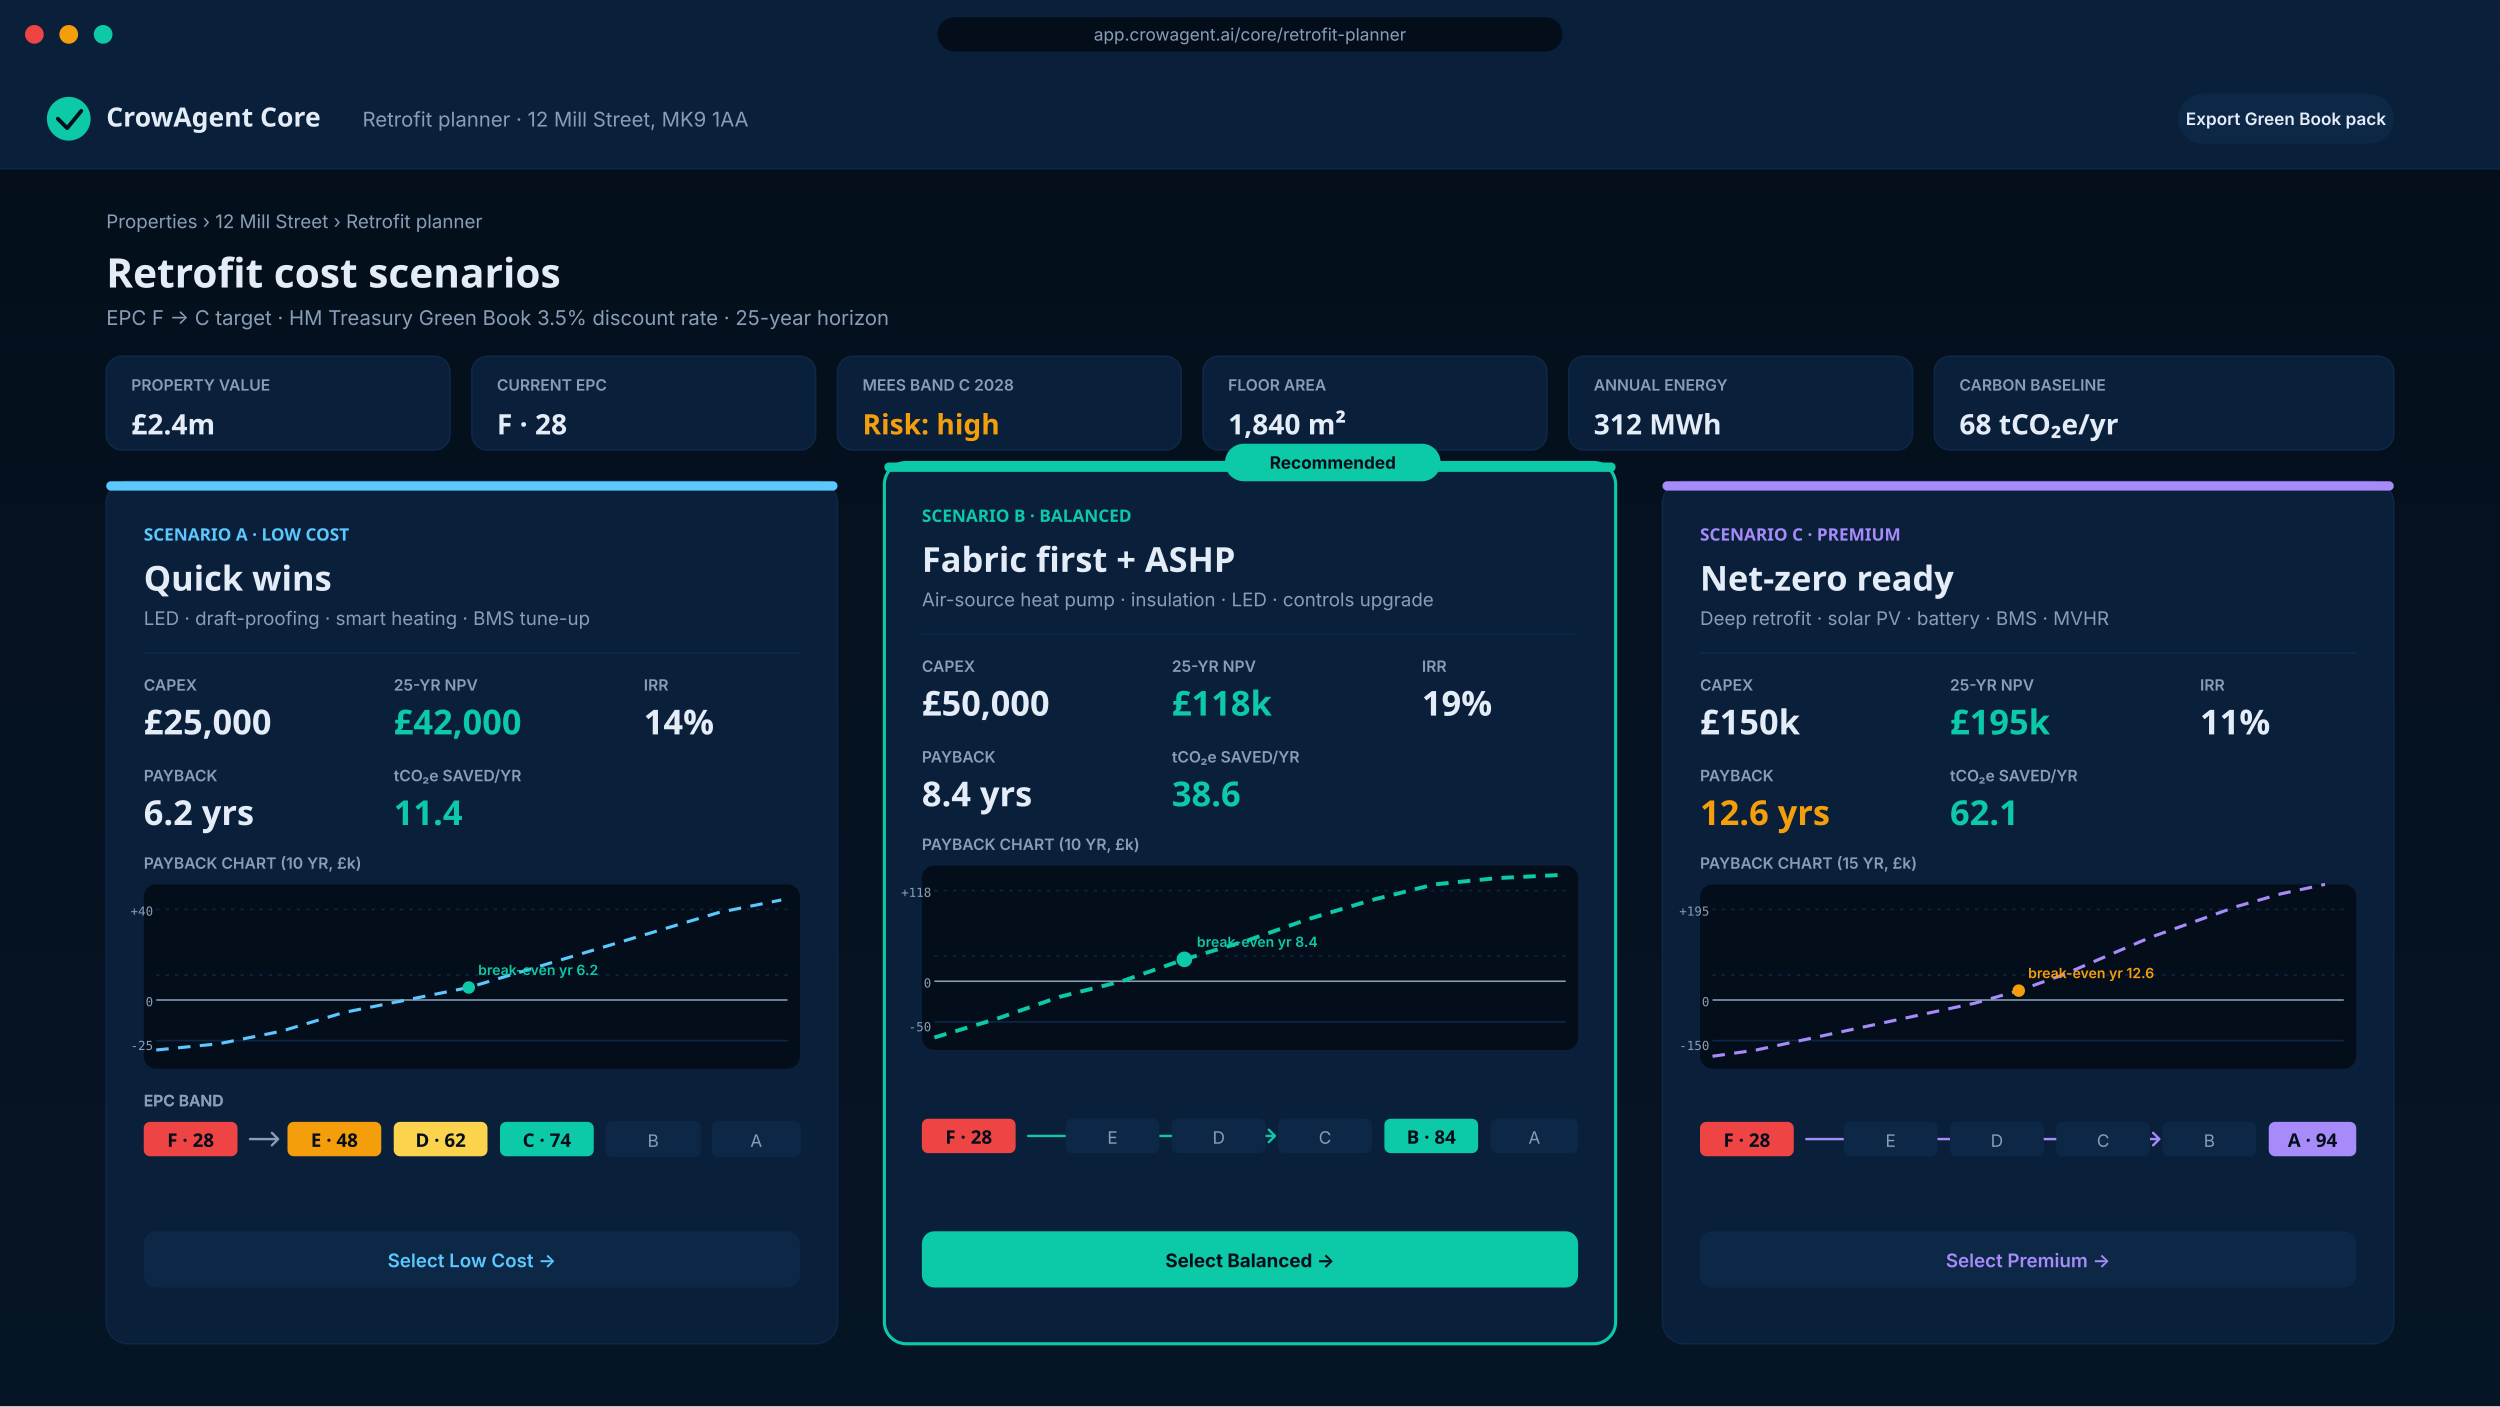
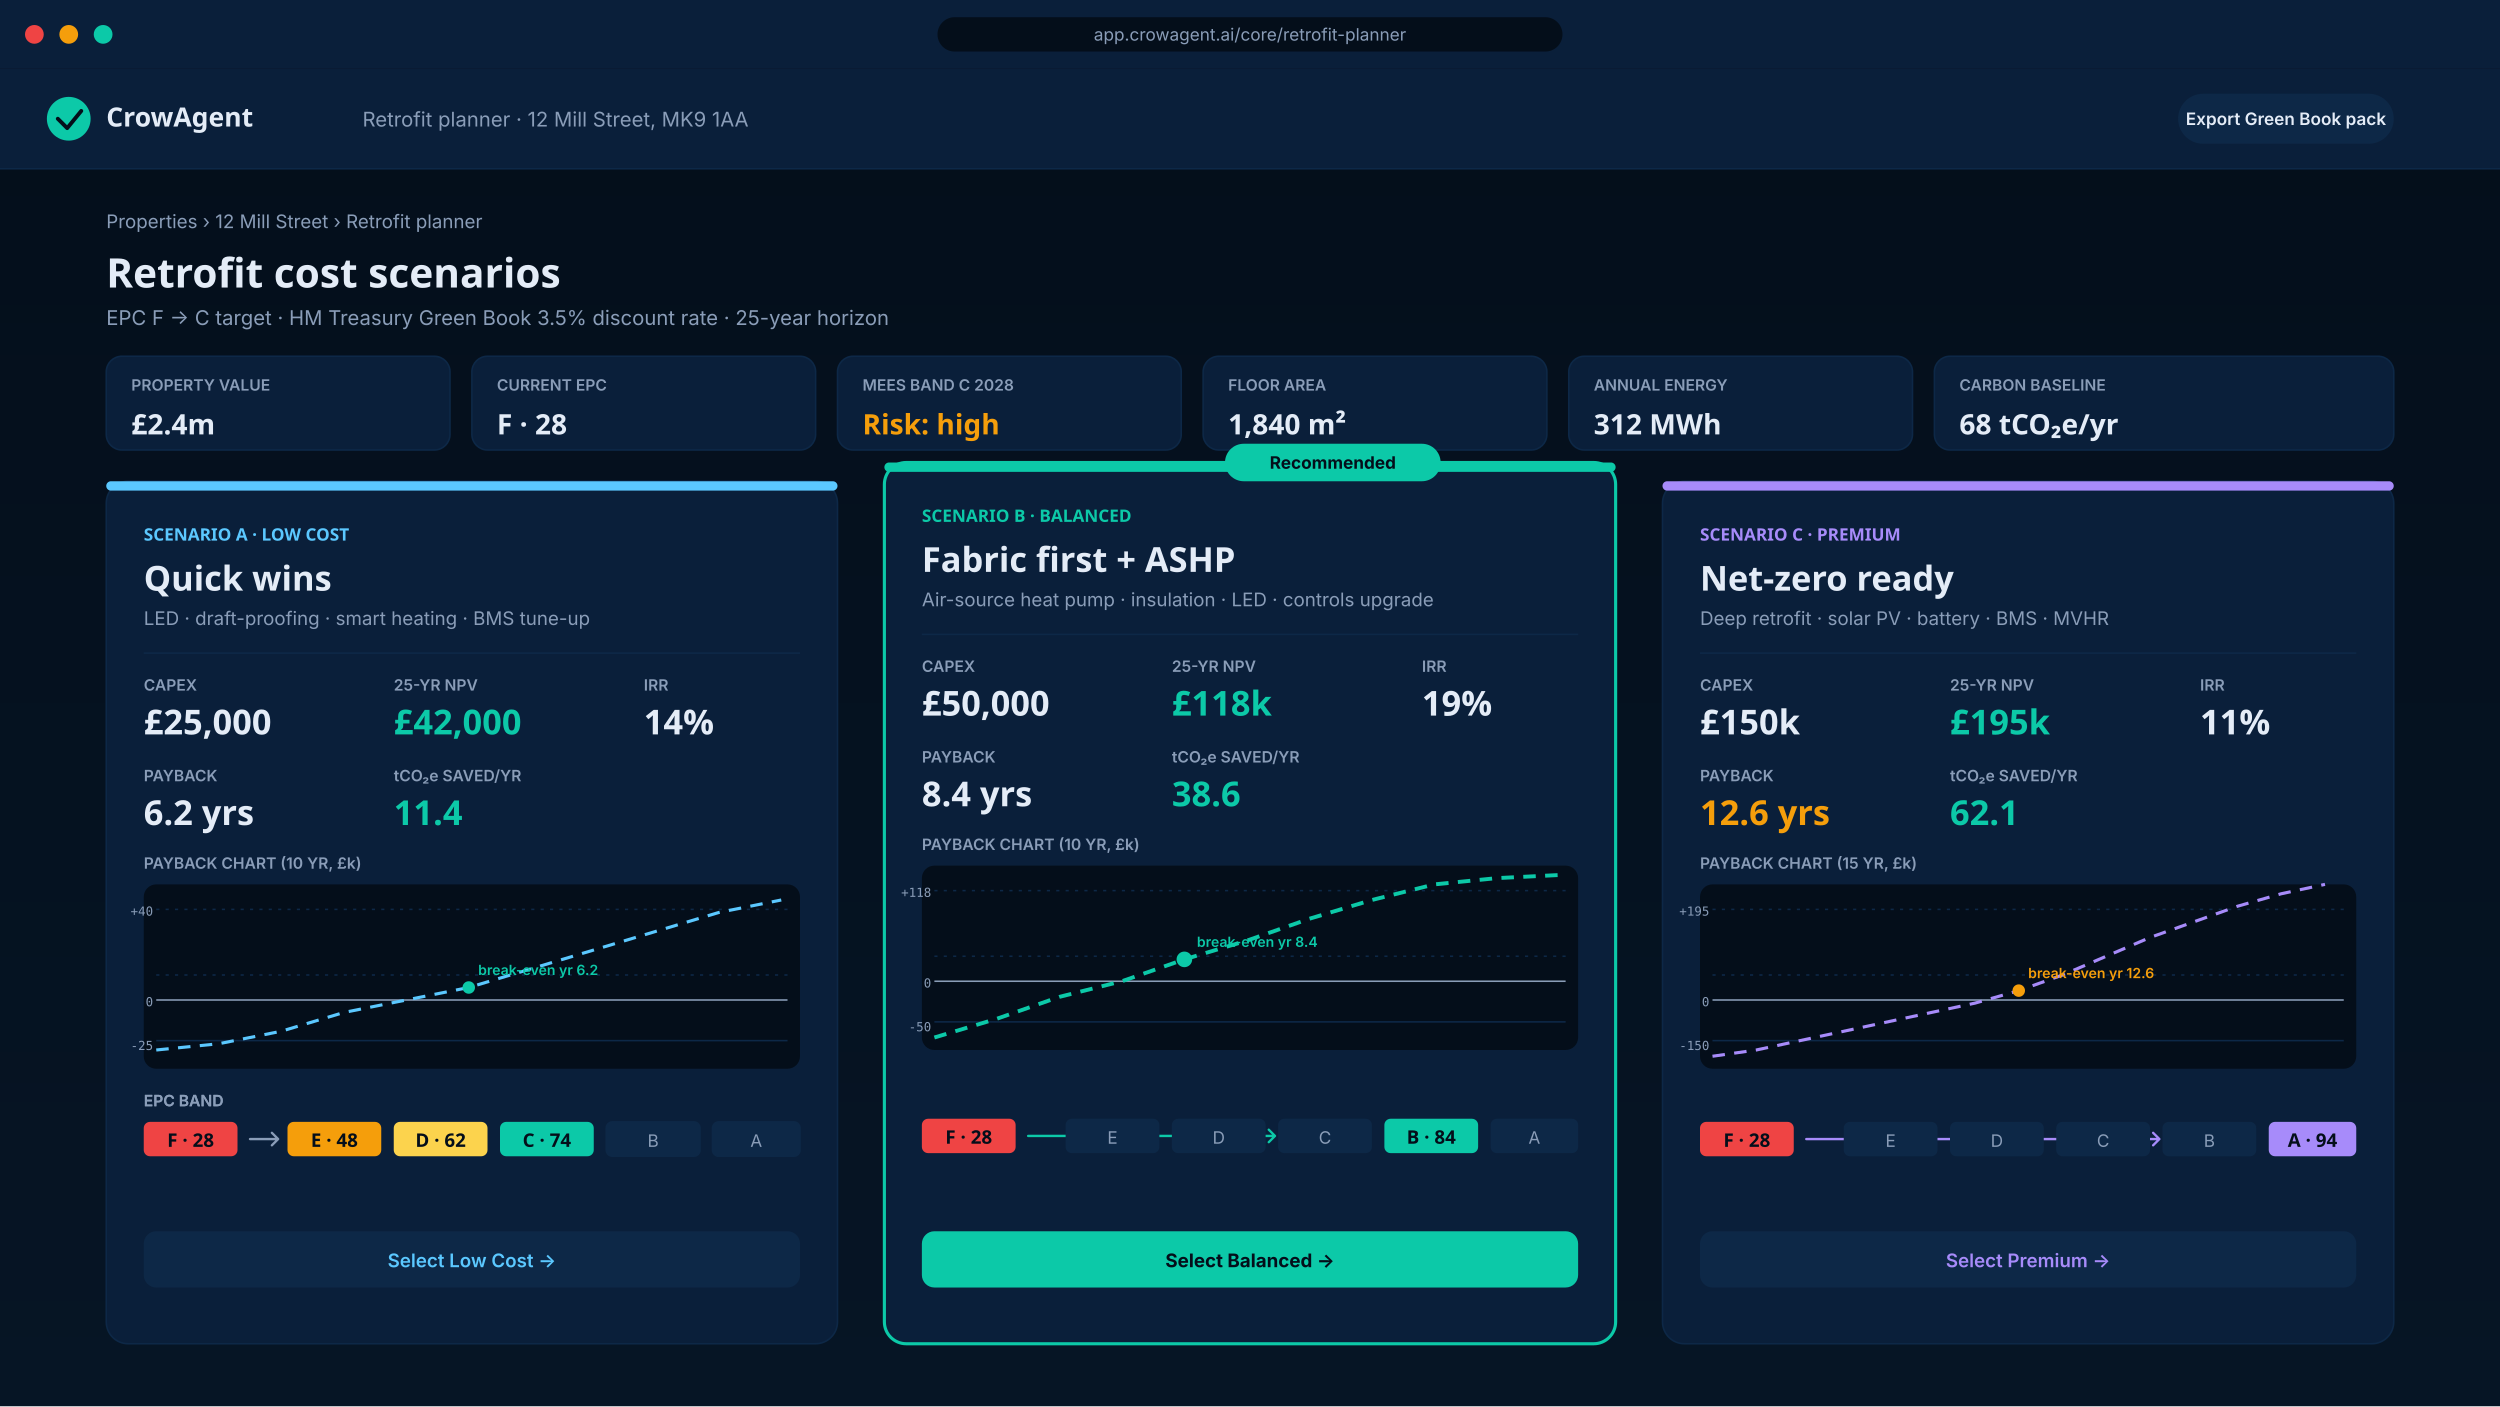
<svg xmlns="http://www.w3.org/2000/svg" viewBox="0 0 1600 900" width="1600" height="900" preserveAspectRatio="xMidYMid meet" role="img" aria-label="Retrofit scenario planner with three cost columns, NPV labels, payback period mini-chart and EPC band gauge">
  <defs>
    <linearGradient id="rpBg" x1="0" y1="0" x2="0" y2="1">
      <stop offset="0" stop-color="#040E1A" />
      <stop offset="1" stop-color="#061525" />
    </linearGradient>
    <linearGradient id="rpAcc" x1="0" y1="0" x2="1" y2="0">
      <stop offset="0" stop-color="#0CC9A8" />
      <stop offset="1" stop-color="#5BC8FF" />
    </linearGradient>
  </defs>
  <style>
    .f{font-family:'Plus Jakarta Sans',system-ui,sans-serif}
    .b{font-family:'Inter',system-ui,sans-serif}
    .m{font-family:'JetBrains Mono',ui-monospace,monospace}
    .teal{fill:#0CC9A8}
    .mark{fill:#A78BFA}
    .sky{fill:#5BC8FF}
    .cloud{fill:#E4ECF7}
    .steel{fill:#8A9DB8}
    @keyframes sf23ax-soft{0%,100%{opacity:1}50%{opacity:.78}}
    @keyframes sf23ax-blink{0%,100%{opacity:1}50%{opacity:.4}}
    @keyframes sf23ax-march{from{stroke-dashoffset:0}to{stroke-dashoffset:-32}}
    @keyframes sf23ax-breathe{0%,100%{opacity:1}50%{opacity:.88}}
    rect[fill="#0CC9A8"]:not([fill-opacity]){animation:sf23ax-soft 3.8s ease-in-out infinite}
    rect[fill="#F59E0B"]:not([fill-opacity]){animation:sf23ax-soft 2.6s ease-in-out infinite}
    rect[fill="#EF4444"]:not([fill-opacity]){animation:sf23ax-blink 2s ease-in-out infinite}
    rect[fill="#5BC8FF"]:not([fill-opacity]){animation:sf23ax-soft 4.4s ease-in-out infinite}
    rect.teal{animation:sf23ax-soft 3.8s ease-in-out infinite}
    rect.sky{animation:sf23ax-soft 4.4s ease-in-out infinite}
    rect.mark{animation:sf23ax-breathe 5s ease-in-out infinite}
    circle[fill="#0CC9A8"]{animation:sf23ax-soft 3.8s ease-in-out infinite}
    circle[fill="#F59E0B"]{animation:sf23ax-soft 2.6s ease-in-out infinite}
    circle[fill="#EF4444"]{animation:sf23ax-blink 2s ease-in-out infinite}
    circle[fill="#5BC8FF"]{animation:sf23ax-soft 4.4s ease-in-out infinite}
    polyline{stroke-dasharray:8 6;animation:sf23ax-march 2.4s linear infinite}
    text[font-size="20"],text[font-size="22"],text[font-size="24"],text[font-size="26"],text[font-size="28"],text[font-size="32"],text[font-size="34"],text[font-size="56"],text[font-size="92"]{animation:sf23ax-breathe 5.4s ease-in-out infinite}
    @media (prefers-reduced-motion:reduce){*{animation:none!important}}
  </style>
  <rect width="1600" height="900" fill="url(#rpBg)" />
  <rect width="1600" height="44" fill="#0A1F3A" />
  <circle cx="22" cy="22" r="6" fill="#EF4444" />
  <circle cx="44" cy="22" r="6" fill="#F59E0B" />
  <circle cx="66" cy="22" r="6" fill="#0CC9A8" />
  <rect x="600" y="11" width="400" height="22" rx="11" fill="#040E1A" />
  <text x="800" y="26" text-anchor="middle" class="b steel" font-size="11">app.crowagent.ai/core/retrofit-planner</text>
  <rect y="44" width="1600" height="64" fill="#0A1F3A" />
  <line y1="108" x2="1600" y2="108" stroke="#0D2847" />
  <circle cx="44" cy="76" r="14" class="teal" />
  <path d="M37 76l6 6 9-11" stroke="#040E1A" stroke-width="2.5" fill="none" stroke-linecap="round" stroke-linejoin="round" />
-   <text x="68" y="81" class="f cloud" font-size="17" font-weight="700">CrowAgent Core</text>
+   <text x="68" y="81" class="f cloud" font-size="17" font-weight="700">CrowAgent</text>
  <text x="232" y="81" class="b steel" font-size="13">Retrofit planner · 12 Mill Street, MK9 1AA</text>
  <rect x="1394" y="60" width="138" height="32" rx="16" fill="#0D2847" />
  <text x="1463" y="80" text-anchor="middle" class="b cloud" font-size="11" font-weight="600">Export Green Book pack</text>
  <text x="68" y="146" class="b steel" font-size="12">Properties › 12 Mill Street › Retrofit planner</text>
  <text x="68" y="184" class="f cloud" font-size="26" font-weight="700">Retrofit cost scenarios</text>
  <text x="68" y="208" class="b steel" font-size="13">EPC F → C target · HM Treasury Green Book 3.5% discount rate · 25-year horizon</text>
  <g>
    <rect x="68" y="228" width="220" height="60" rx="10" fill="#0A1F3A" stroke="#0D2847" />
    <text x="84" y="250" class="b steel" font-size="10" font-weight="600">PROPERTY VALUE</text>
    <text x="84" y="278" class="f cloud" font-size="18" font-weight="700">£2.4m</text>
    <rect x="302" y="228" width="220" height="60" rx="10" fill="#0A1F3A" stroke="#0D2847" />
    <text x="318" y="250" class="b steel" font-size="10" font-weight="600">CURRENT EPC</text>
    <text x="318" y="278" class="f cloud" font-size="18" font-weight="700">F · 28</text>
    <rect x="536" y="228" width="220" height="60" rx="10" fill="#0A1F3A" stroke="#0D2847" />
    <text x="552" y="250" class="b steel" font-size="10" font-weight="600">MEES BAND C 2028</text>
    <text x="552" y="278" class="f" font-size="18" font-weight="700" fill="#F59E0B">Risk: high</text>
    <rect x="770" y="228" width="220" height="60" rx="10" fill="#0A1F3A" stroke="#0D2847" />
    <text x="786" y="250" class="b steel" font-size="10" font-weight="600">FLOOR AREA</text>
    <text x="786" y="278" class="f cloud" font-size="18" font-weight="700">1,840 m²</text>
    <rect x="1004" y="228" width="220" height="60" rx="10" fill="#0A1F3A" stroke="#0D2847" />
    <text x="1020" y="250" class="b steel" font-size="10" font-weight="600">ANNUAL ENERGY</text>
    <text x="1020" y="278" class="f cloud" font-size="18" font-weight="700">312 MWh</text>
    <rect x="1238" y="228" width="294" height="60" rx="10" fill="#0A1F3A" stroke="#0D2847" />
    <text x="1254" y="250" class="b steel" font-size="10" font-weight="600">CARBON BASELINE</text>
    <text x="1254" y="278" class="f cloud" font-size="18" font-weight="700">68 tCO₂e/yr</text>
  </g>
  <g>
    <rect x="68" y="308" width="468" height="552" rx="14" fill="#0A1F3A" stroke="#0D2847" />
    <rect x="68" y="308" width="468" height="6" rx="3" class="sky" />
    <text x="92" y="346" class="f sky" font-size="11" font-weight="700">SCENARIO A · LOW COST</text>
    <text x="92" y="378" class="f cloud" font-size="22" font-weight="700">Quick wins</text>
    <text x="92" y="400" class="b steel" font-size="12">LED · draft-proofing · smart heating · BMS tune-up</text>
    <line x1="92" y1="418" x2="512" y2="418" stroke="#0D2847" />
    <text x="92" y="442" class="b steel" font-size="10" font-weight="600">CAPEX</text>
    <text x="92" y="470" class="f cloud" font-size="22" font-weight="700">£25,000</text>
    <text x="252" y="442" class="b steel" font-size="10" font-weight="600">25-YR NPV</text>
    <text x="252" y="470" class="f teal" font-size="22" font-weight="700">£42,000</text>
    <text x="412" y="442" class="b steel" font-size="10" font-weight="600">IRR</text>
    <text x="412" y="470" class="f cloud" font-size="22" font-weight="700">14%</text>
    <text x="92" y="500" class="b steel" font-size="10" font-weight="600">PAYBACK</text>
    <text x="92" y="528" class="f cloud" font-size="22" font-weight="700">6.2 yrs</text>
    <text x="252" y="500" class="b steel" font-size="10" font-weight="600">tCO₂e SAVED/YR</text>
    <text x="252" y="528" class="f teal" font-size="22" font-weight="700">11.4</text>
    <text x="92" y="556" class="b steel" font-size="10" font-weight="600">PAYBACK CHART (10 YR, £k)</text>
    <rect x="92" y="566" width="420" height="118" rx="8" fill="#040E1A" />
    <line x1="100" y1="666" x2="504" y2="666" stroke="#0D2847" />
    <line x1="100" y1="624" x2="504" y2="624" stroke="#0D2847" stroke-dasharray="2 4" />
    <line x1="100" y1="582" x2="504" y2="582" stroke="#0D2847" stroke-dasharray="2 4" />
    <line x1="100" y1="640" x2="504" y2="640" stroke="#8A9DB8" stroke-width="1" />
    <text x="98" y="586" text-anchor="end" class="m steel" font-size="8">+40</text>
    <text x="98" y="644" text-anchor="end" class="m steel" font-size="8">0</text>
    <text x="98" y="672" text-anchor="end" class="m steel" font-size="8">-25</text>
    <polyline points="100,672 140,668 180,660 220,648 260,640 300,632 340,620 380,608 420,596 460,584 500,576" stroke="#5BC8FF" stroke-width="2" fill="none" />
    <circle cx="300" cy="632" r="4" fill="#0CC9A8" />
    <text x="306" y="624" class="b teal" font-size="9" font-weight="600">break-even yr 6.2</text>
    <text x="92" y="708" class="b steel" font-size="10" font-weight="600">EPC BAND</text>
    <g transform="translate(92,718)">
      <rect width="60" height="22" rx="4" fill="#EF4444" />
      <text x="30" y="16" text-anchor="middle" class="f" font-size="12" font-weight="700" fill="#040E1A">F · 28</text>
      <path d="M68 11h18m-4-4l4 4-4 4" stroke="#8A9DB8" stroke-width="1.5" fill="none" stroke-linecap="round" stroke-linejoin="round" />
      <rect x="92" width="60" height="22" rx="4" fill="#F59E0B" />
      <text x="122" y="16" text-anchor="middle" class="f" font-size="12" font-weight="700" fill="#040E1A">E · 48</text>
      <rect x="160" width="60" height="22" rx="4" fill="#FCD34D" />
      <text x="190" y="16" text-anchor="middle" class="f" font-size="12" font-weight="700" fill="#040E1A">D · 62</text>
      <rect x="228" width="60" height="22" rx="4" fill="#0CC9A8" />
      <text x="258" y="16" text-anchor="middle" class="f" font-size="12" font-weight="700" fill="#040E1A">C · 74</text>
      <rect x="296" width="60" height="22" rx="4" fill="#0D2847" stroke="#0D2847" />
      <text x="326" y="16" text-anchor="middle" class="b steel" font-size="11">B</text>
      <rect x="364" width="56" height="22" rx="4" fill="#0D2847" stroke="#0D2847" />
      <text x="392" y="16" text-anchor="middle" class="b steel" font-size="11">A</text>
    </g>
    <rect x="92" y="788" width="420" height="36" rx="8" fill="#0D2847" />
    <text x="302" y="811" text-anchor="middle" class="b sky" font-size="12" font-weight="600">Select Low Cost →</text>
  </g>
  <g>
    <rect x="566" y="296" width="468" height="564" rx="14" fill="#0A1F3A" stroke="#0CC9A8" stroke-width="2" />
    <rect x="566" y="296" width="468" height="6" rx="3" class="teal" />
    <rect x="784" y="284" width="138" height="24" rx="12" class="teal" />
    <text x="853" y="300" text-anchor="middle" class="b" font-size="11" font-weight="700" fill="#040E1A">Recommended</text>
    <text x="590" y="334" class="f teal" font-size="11" font-weight="700">SCENARIO B · BALANCED</text>
    <text x="590" y="366" class="f cloud" font-size="22" font-weight="700">Fabric first + ASHP</text>
    <text x="590" y="388" class="b steel" font-size="12">Air-source heat pump · insulation · LED · controls upgrade</text>
    <line x1="590" y1="406" x2="1010" y2="406" stroke="#0D2847" />
    <text x="590" y="430" class="b steel" font-size="10" font-weight="600">CAPEX</text>
    <text x="590" y="458" class="f cloud" font-size="22" font-weight="700">£50,000</text>
    <text x="750" y="430" class="b steel" font-size="10" font-weight="600">25-YR NPV</text>
    <text x="750" y="458" class="f teal" font-size="22" font-weight="700">£118k</text>
    <text x="910" y="430" class="b steel" font-size="10" font-weight="600">IRR</text>
    <text x="910" y="458" class="f cloud" font-size="22" font-weight="700">19%</text>
    <text x="590" y="488" class="b steel" font-size="10" font-weight="600">PAYBACK</text>
    <text x="590" y="516" class="f cloud" font-size="22" font-weight="700">8.4 yrs</text>
    <text x="750" y="488" class="b steel" font-size="10" font-weight="600">tCO₂e SAVED/YR</text>
    <text x="750" y="516" class="f teal" font-size="22" font-weight="700">38.6</text>
    <text x="590" y="544" class="b steel" font-size="10" font-weight="600">PAYBACK CHART (10 YR, £k)</text>
    <rect x="590" y="554" width="420" height="118" rx="8" fill="#040E1A" />
    <line x1="598" y1="654" x2="1002" y2="654" stroke="#0D2847" />
    <line x1="598" y1="612" x2="1002" y2="612" stroke="#0D2847" stroke-dasharray="2 4" />
    <line x1="598" y1="570" x2="1002" y2="570" stroke="#0D2847" stroke-dasharray="2 4" />
    <line x1="598" y1="628" x2="1002" y2="628" stroke="#8A9DB8" />
    <text x="596" y="574" text-anchor="end" class="m steel" font-size="8">+118</text>
    <text x="596" y="632" text-anchor="end" class="m steel" font-size="8">0</text>
    <text x="596" y="660" text-anchor="end" class="m steel" font-size="8">-50</text>
    <polyline points="598,664 638,652 678,638 718,628 758,614 798,602 838,588 878,576 918,566 958,562 998,560" stroke="#0CC9A8" stroke-width="2.5" fill="none" />
    <circle cx="758" cy="614" r="5" fill="#0CC9A8" />
    <text x="766" y="606" class="b teal" font-size="9" font-weight="600">break-even yr 8.4</text>
    <text x="92" y="708" class="b steel" font-size="10" font-weight="600">EPC BAND</text>
    <g transform="translate(590,716)">
      <rect width="60" height="22" rx="4" fill="#EF4444" />
      <text x="30" y="16" text-anchor="middle" class="f" font-size="12" font-weight="700" fill="#040E1A">F · 28</text>
      <path d="M68 11h158m-4-4l4 4-4 4" stroke="#0CC9A8" stroke-width="1.5" fill="none" stroke-linecap="round" stroke-linejoin="round" />
      <rect x="92" width="60" height="22" rx="4" fill="#0D2847" />
      <text x="122" y="16" text-anchor="middle" class="b steel" font-size="11">E</text>
      <rect x="160" width="60" height="22" rx="4" fill="#0D2847" />
      <text x="190" y="16" text-anchor="middle" class="b steel" font-size="11">D</text>
      <rect x="228" width="60" height="22" rx="4" fill="#0D2847" />
      <text x="258" y="16" text-anchor="middle" class="b steel" font-size="11">C</text>
      <rect x="296" width="60" height="22" rx="4" fill="#0CC9A8" />
      <text x="326" y="16" text-anchor="middle" class="f" font-size="12" font-weight="700" fill="#040E1A">B · 84</text>
      <rect x="364" width="56" height="22" rx="4" fill="#0D2847" />
      <text x="392" y="16" text-anchor="middle" class="b steel" font-size="11">A</text>
    </g>
    <rect x="590" y="788" width="420" height="36" rx="8" class="teal" />
    <text x="800" y="811" text-anchor="middle" class="b" font-size="12" font-weight="700" fill="#040E1A">Select Balanced →</text>
  </g>
  <g>
    <rect x="1064" y="308" width="468" height="552" rx="14" fill="#0A1F3A" stroke="#0D2847" />
    <rect x="1064" y="308" width="468" height="6" rx="3" class="mark" />
    <text x="1088" y="346" class="f mark" font-size="11" font-weight="700">SCENARIO C · PREMIUM</text>
    <text x="1088" y="378" class="f cloud" font-size="22" font-weight="700">Net-zero ready</text>
    <text x="1088" y="400" class="b steel" font-size="12">Deep retrofit · solar PV · battery · BMS · MVHR</text>
    <line x1="1088" y1="418" x2="1508" y2="418" stroke="#0D2847" />
    <text x="1088" y="442" class="b steel" font-size="10" font-weight="600">CAPEX</text>
    <text x="1088" y="470" class="f cloud" font-size="22" font-weight="700">£150k</text>
    <text x="1248" y="442" class="b steel" font-size="10" font-weight="600">25-YR NPV</text>
    <text x="1248" y="470" class="f teal" font-size="22" font-weight="700">£195k</text>
    <text x="1408" y="442" class="b steel" font-size="10" font-weight="600">IRR</text>
    <text x="1408" y="470" class="f cloud" font-size="22" font-weight="700">11%</text>
    <text x="1088" y="500" class="b steel" font-size="10" font-weight="600">PAYBACK</text>
    <text x="1088" y="528" class="f" font-size="22" font-weight="700" fill="#F59E0B">12.6 yrs</text>
    <text x="1248" y="500" class="b steel" font-size="10" font-weight="600">tCO₂e SAVED/YR</text>
    <text x="1248" y="528" class="f teal" font-size="22" font-weight="700">62.1</text>
    <text x="1088" y="556" class="b steel" font-size="10" font-weight="600">PAYBACK CHART (15 YR, £k)</text>
    <rect x="1088" y="566" width="420" height="118" rx="8" fill="#040E1A" />
    <line x1="1096" y1="666" x2="1500" y2="666" stroke="#0D2847" />
    <line x1="1096" y1="624" x2="1500" y2="624" stroke="#0D2847" stroke-dasharray="2 4" />
    <line x1="1096" y1="582" x2="1500" y2="582" stroke="#0D2847" stroke-dasharray="2 4" />
    <line x1="1096" y1="640" x2="1500" y2="640" stroke="#8A9DB8" />
    <text x="1094" y="586" text-anchor="end" class="m steel" font-size="8">+195</text>
    <text x="1094" y="644" text-anchor="end" class="m steel" font-size="8">0</text>
    <text x="1094" y="672" text-anchor="end" class="m steel" font-size="8">-150</text>
    <polyline points="1096,676 1124,672 1152,666 1180,660 1208,654 1236,648 1264,642 1292,634 1320,624 1348,612 1376,600 1404,590 1432,580 1460,572 1488,566" stroke="#A78BFA" stroke-width="2" fill="none" />
    <circle cx="1292" cy="634" r="4" fill="#F59E0B" />
    <text x="1298" y="626" class="b" font-size="9" font-weight="600" fill="#F59E0B">break-even yr 12.6</text>
    <g transform="translate(1088,718)">
      <rect width="60" height="22" rx="4" fill="#EF4444" />
      <text x="30" y="16" text-anchor="middle" class="f" font-size="12" font-weight="700" fill="#040E1A">F · 28</text>
      <path d="M68 11h226m-4-4l4 4-4 4" stroke="#A78BFA" stroke-width="1.5" fill="none" stroke-linecap="round" stroke-linejoin="round" />
      <rect x="92" width="60" height="22" rx="4" fill="#0D2847" />
      <text x="122" y="16" text-anchor="middle" class="b steel" font-size="11">E</text>
      <rect x="160" width="60" height="22" rx="4" fill="#0D2847" />
      <text x="190" y="16" text-anchor="middle" class="b steel" font-size="11">D</text>
      <rect x="228" width="60" height="22" rx="4" fill="#0D2847" />
      <text x="258" y="16" text-anchor="middle" class="b steel" font-size="11">C</text>
      <rect x="296" width="60" height="22" rx="4" fill="#0D2847" />
      <text x="326" y="16" text-anchor="middle" class="b steel" font-size="11">B</text>
      <rect x="364" width="56" height="22" rx="4" fill="#A78BFA" />
      <text x="392" y="16" text-anchor="middle" class="f" font-size="12" font-weight="700" fill="#040E1A">A · 94</text>
    </g>
    <rect x="1088" y="788" width="420" height="36" rx="8" fill="#0D2847" />
    <text x="1298" y="811" text-anchor="middle" class="b mark" font-size="12" font-weight="600">Select Premium →</text>
  </g>
</svg>
